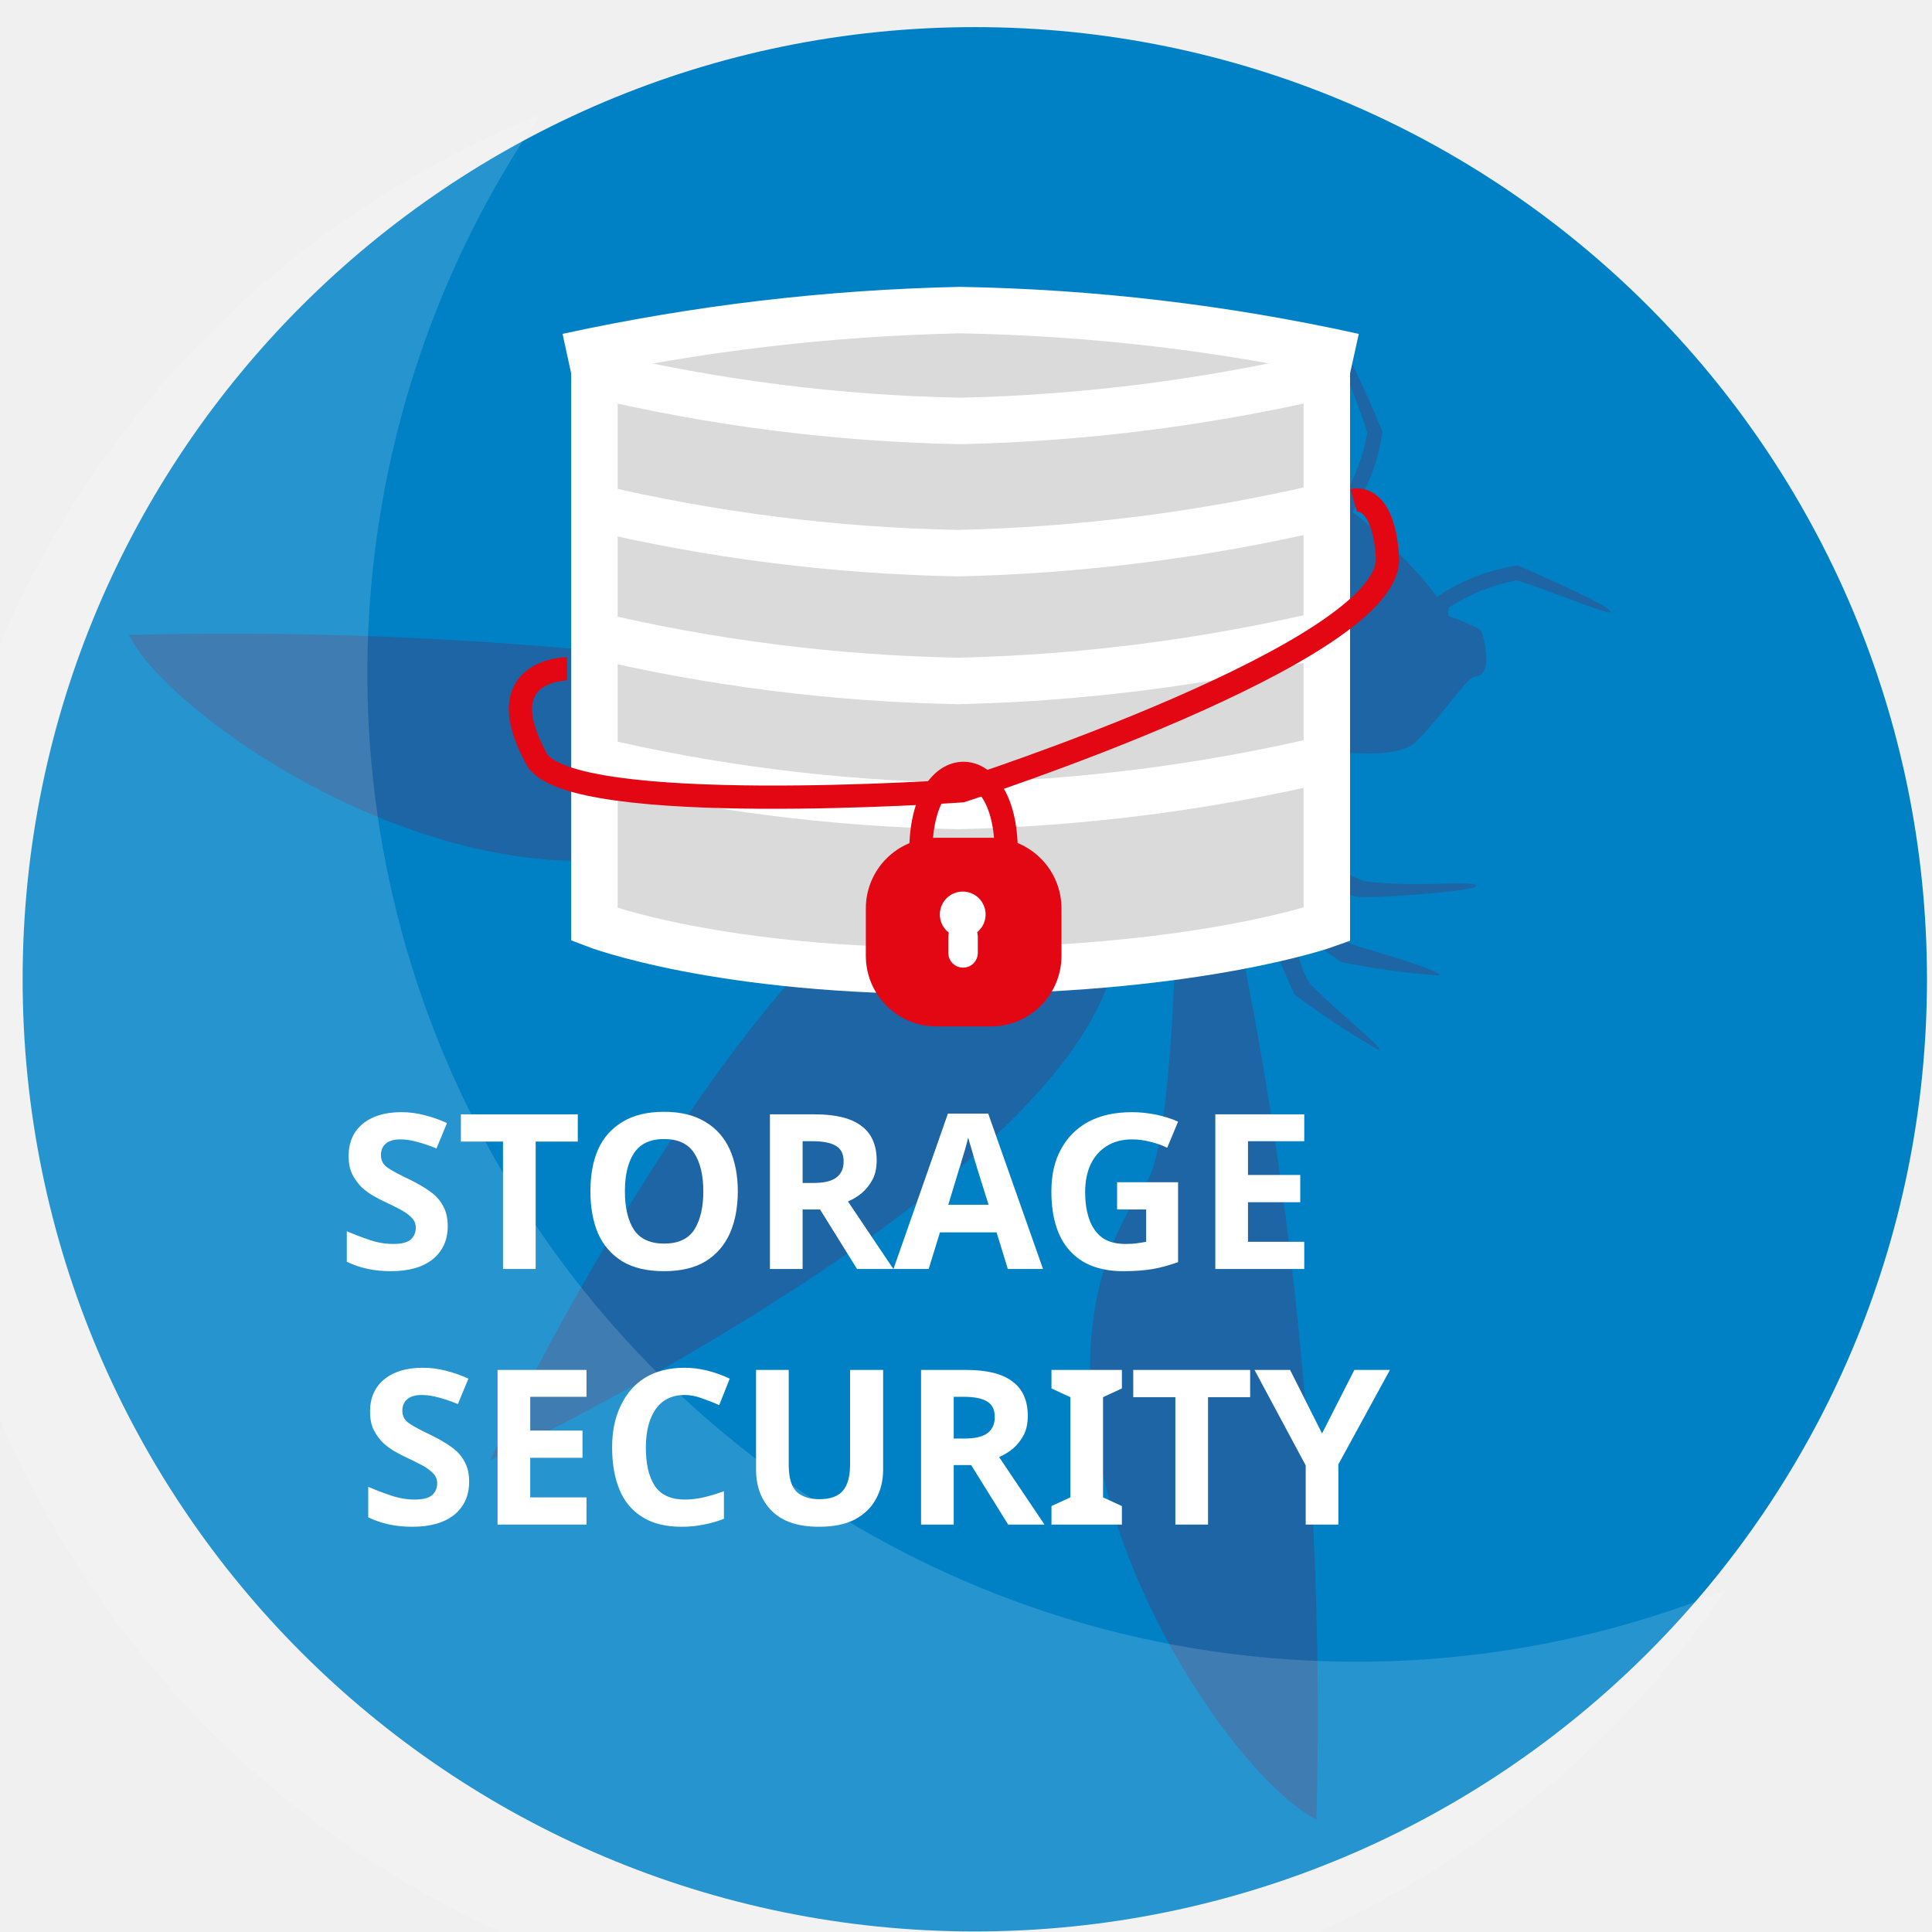
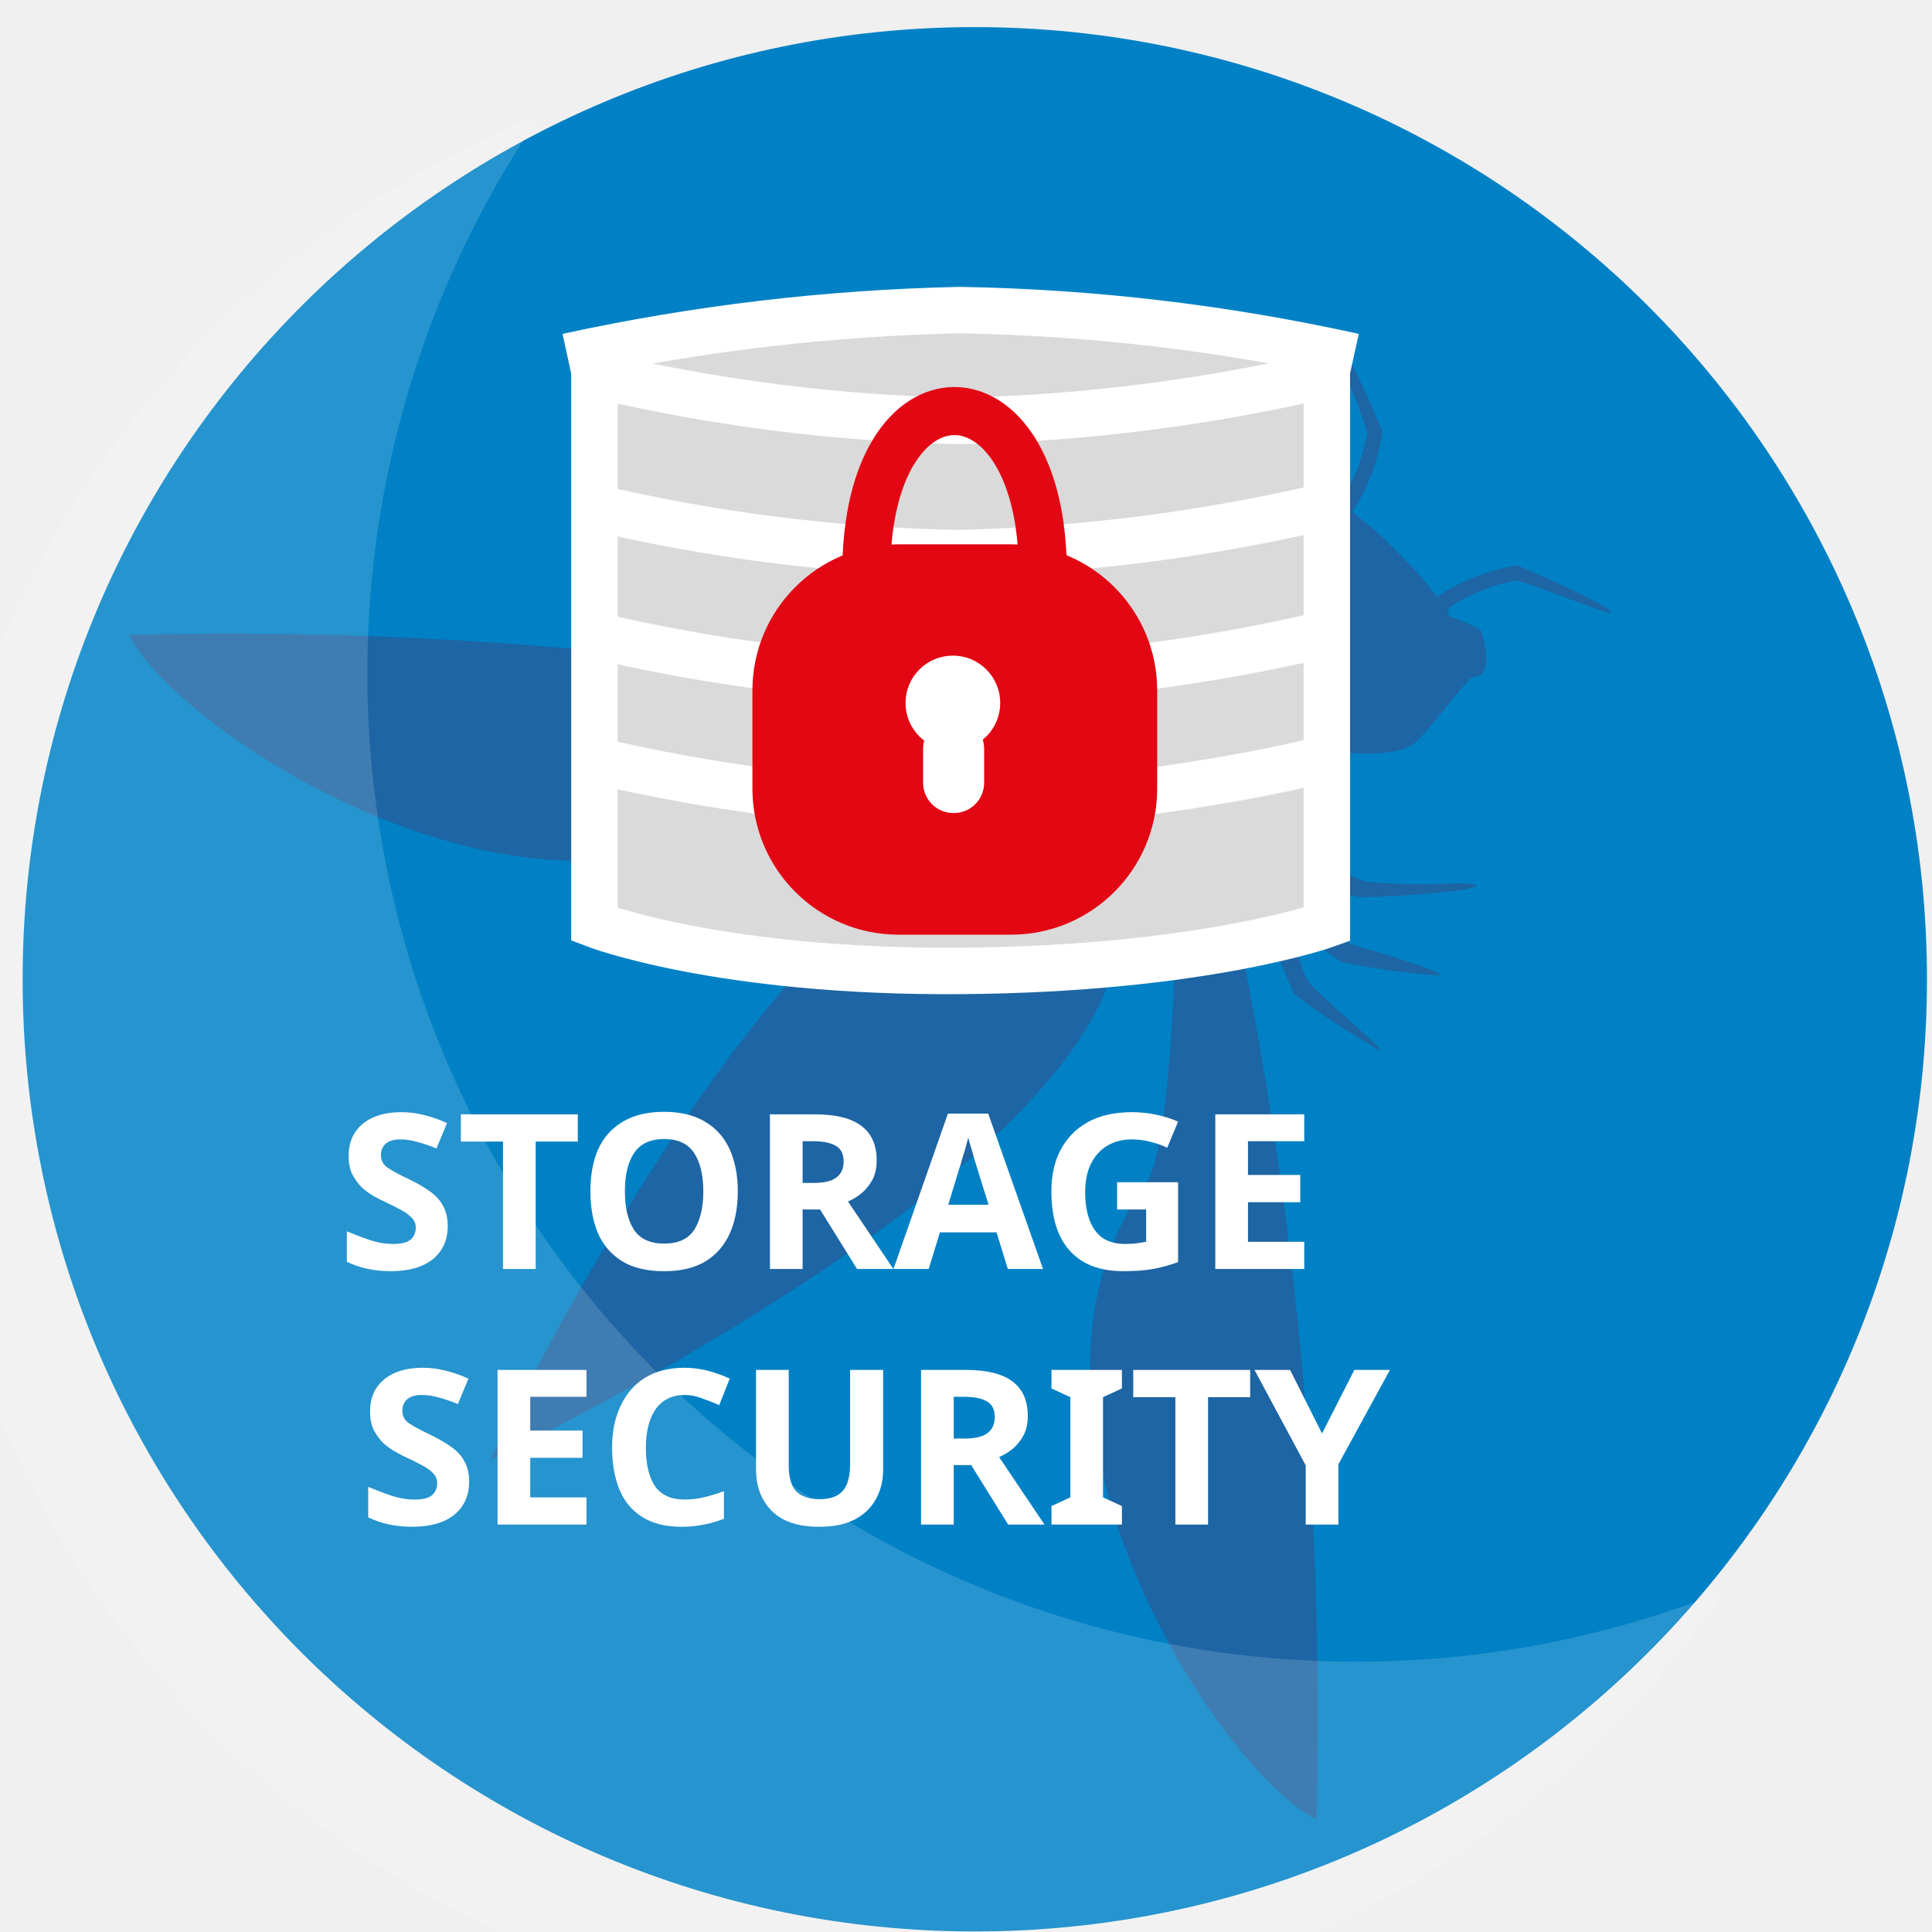
<svg xmlns="http://www.w3.org/2000/svg" viewBox="0 0 83.15 83.15" version="1.1" id="svg441" width="2.2cm" height="2.2cm">
  <defs id="defs393">
    <style id="style388">.cls-1,.cls-11{fill:none;}.cls-2{clip-path:url(#clip-path);}.cls-3{fill:#0081c5;stroke:#0081c5;stroke-width:10px;}.cls-10,.cls-11,.cls-12,.cls-13,.cls-3,.cls-9{stroke-miterlimit:10;}.cls-4{fill:#1d65a4;}.cls-12,.cls-13,.cls-5,.cls-7{fill:#fff;}.cls-5{opacity:0.15;}.cls-6{fill:#1d1d1b;}.cls-7{font-size:12px;font-family:Hind-Bold, Hind;font-weight:700;}.cls-8,.cls-9{fill:#dadada;}.cls-12,.cls-13,.cls-9{stroke:#fff;}.cls-9{stroke-width:2px;}.cls-10{fill:#e30613;}.cls-10,.cls-11{stroke:#e30613;}.cls-12{stroke-width:0.75px;}.cls-13{stroke-width:0.5px;}</style>
    <clipPath id="clip-path">
      <circle class="cls-1" cx="94.95" cy="42.69" r="41.1" id="circle390" style="fill:none" />
    </clipPath>
  </defs>
  <g id="Ebene_2" data-name="Ebene 2" transform="translate(0,-4.790403)">
    <g id="Ebene_2-2" data-name="Ebene 2">
      <text id="text403" x="-53.156" y="3.827" />
      <text id="text405" x="-53.156" y="3.827" />
      <g id="g1195">
        <circle class="cls-3" cx="41.954" cy="46.937" r="35.98" id="circle397" style="fill:#0081c5;stroke:#0081c5;stroke-width:10px;stroke-miterlimit:10" />
        <path class="cls-4" d="m 60.134,28.547 a 15.38,15.38 0 0 1 1.71,1.93 8.45,8.45 0 0 1 3.48,-1.35 c 2,0.87 4,1.81 4,2 0,0.19 -3,-1.07 -4.06,-1.36 a 8.16,8.16 0 0 0 -2.89,1.16 c -0.1,0.29 0,0.39 0,0.39 a 8.61,8.61 0 0 1 1.35,0.58 c 0.19,0.38 0.38,1.54 0.1,1.83 -0.1,0.1 -0.06,0.14 -0.39,0.2 -0.33,0.06 -1.41,1.71 -2.46,2.76 -1.05,1.05 -4.79,0.23 -4.79,0.23 0,0 0.22,2.18 0.29,4.35 0.38,0.69 0.87,0.87 2.22,1.45 2.42,0.29 4.75,-0.06 4.84,0.19 0.09,0.25 -4.7,0.57 -5.12,0.48 -0.42,-0.09 -1.45,-0.48 -2.52,-0.77 a 10,10 0 0 0 2.23,2.8 c 1.93,0.58 3.86,1.16 3.86,1.36 a 32.61,32.61 0 0 1 -4.25,-0.58 24.94,24.94 0 0 1 -2.23,-1.69 c 0.25,0.74 0.45,2.23 1,2.75 1.31,1.3 3,2.61 2.85,2.73 a 33.4,33.4 0 0 1 -3.65,-2.41 c -0.69,-1.51 -1.73,-4.12 -1.73,-4.12 h -1 a 166.83,166.83 0 0 1 3.68,39.64 c -4.17,-2.09 -14.37,-17.48 -7.33,-27.39 1.18,-1.65 1.31,-12 1.31,-12 a 7.9,7.9 0 0 1 -2.29,-1 2.81,2.81 0 0 1 -0.67,0.09 c 4.43,10.17 -26.57,24.83 -26.57,24.83 0,0 14.57,-30.96 24.74,-26.52 a 2.82,2.82 0 0 1 0.09,-0.68 7.9,7.9 0 0 1 -1,-2.29 c 0,0 -10.33,0.13 -12,1.31 -9.91,7 -25.3,-3.16 -27.39,-7.33 a 167.45,167.45 0 0 1 39.65,3.71 v -1 c 0,0 -2.61,-1.05 -4.12,-1.74 a 33.4,33.4 0 0 1 -2.41,-3.65 c 0.12,-0.15 1.43,1.54 2.73,2.85 0.52,0.52 2,0.72 2.76,1 a 23.21,23.21 0 0 1 -1.7,-2.23 31,31 0 0 1 -0.61,-4.35 c 0.19,0 0.77,1.93 1.35,3.87 a 10.13,10.13 0 0 0 2.84,2.25 c -0.29,-1.07 -0.68,-2 -0.77,-2.51 -0.09,-0.51 0.23,-5.21 0.48,-5.12 0.25,0.09 -0.1,2.41 0.19,4.83 0.58,1.35 0.77,1.84 1.45,2.22 2.17,0.07 4.35,0.29 4.35,0.29 0,0 -0.81,-3.75 0.24,-4.79 1.05,-1.04 2.7,-2.13 2.75,-2.46 0.05,-0.33 0.1,-0.29 0.2,-0.38 0.29,-0.29 1.45,-0.1 1.83,0.09 a 9.05,9.05 0 0 1 0.58,1.35 c 0,0 0.1,0.1 0.39,0 a 8.16,8.16 0 0 0 1.12,-2.92 c -0.29,-1.07 -1.57,-4.05 -1.35,-4.06 0.22,-0.01 1.15,1.93 2,4 a 8.4,8.4 0 0 1 -1.29,3.46 15.38,15.38 0 0 1 1.93,1.72 z" id="path399" style="fill:#1d65a4" />
        <path class="cls-5" d="m 58.374,76.307 a 42.54,42.54 0 0 1 -35.12,-66.58 42.55,42.55 0 1 0 51,63.51 42.43,42.43 0 0 1 -15.88,3.07 z" id="path401" style="opacity:0.15;fill:#ffffff" />
        <text y="59.407" x="14.504" class="cls-7" id="text413" style="font-weight:700;font-size:9.333px;font-family:Hind-Bold, Hind;fill:#ffffff">STORAGE <tspan x="15.424" y="70.407" id="tspan411" style="font-size:9.333px">SECURITY</tspan>
        </text>
        <rect style="fill:#dadada" id="rect417" height="4.92" width="30.09" y="19.077" x="25.934" class="cls-8" />
        <path style="fill:#dadada;stroke:#ffffff;stroke-width:2px;stroke-miterlimit:10" id="path419" d="m 57.104,44.577 c 0,0 -5.33,1.92 -15.74,2 -10.41,0.08 -15.78,-2 -15.78,-2 v -23.67 a 74.29,74.29 0 0 0 15.78,2 76.59,76.59 0 0 0 15.74,-2 z" class="cls-9" />
        <path style="fill:#dadada;stroke:#ffffff;stroke-width:2px;stroke-miterlimit:10" id="path421" d="m 25.444,26.597 a 74.32,74.32 0 0 0 15.79,2 76.72,76.72 0 0 0 15.74,-2" class="cls-9" />
        <path style="fill:#dadada;stroke:#ffffff;stroke-width:2px;stroke-miterlimit:10" id="path423" d="m 25.444,32.097 a 74.32,74.32 0 0 0 15.79,2 76.72,76.72 0 0 0 15.74,-2" class="cls-9" />
        <path style="fill:#dadada;stroke:#ffffff;stroke-width:2px;stroke-miterlimit:10" id="path425" d="m 25.444,37.477 a 74.32,74.32 0 0 0 15.79,2 76.72,76.72 0 0 0 15.74,-2" class="cls-9" />
        <path style="fill:#dadada;stroke:#ffffff;stroke-width:2px;stroke-miterlimit:10" id="path427" d="m 58.264,20.137 a 85.22,85.22 0 0 0 -16.94,-2 88.06,88.06 0 0 0 -16.9,2" class="cls-9" />
-         <rect style="fill:#e30613;stroke:#e30613;stroke-miterlimit:10" id="rect429" ry="2.54" rx="2.54" height="7.12" width="7.42" y="41.347" x="37.764" class="cls-10" />
-         <path style="fill:none;stroke:#e30613;stroke-miterlimit:10" id="path431" d="m 39.634,41.427 c 0,-4.48 3.67,-4.46 3.67,0" class="cls-11" />
-         <path style="fill:none;stroke:#e30613;stroke-miterlimit:10" id="path433" d="m 24.404,33.577 c 0,0 -3.44,0 -1.31,3.88 1.41,2.55 18.29,1.37 18.29,1.37 0,0 18.61,-6 18.33,-10.06 -0.18,-2.81 -1.45,-2.44 -1.45,-2.44" class="cls-11" />
-         <circle style="fill:#ffffff;stroke:#ffffff;stroke-width:0.75px;stroke-miterlimit:10" id="circle435" r="0.61" cy="44.147" cx="41.434" class="cls-12" />
-         <rect style="fill:#ffffff;stroke:#ffffff;stroke-width:0.5px;stroke-miterlimit:10" id="rect437" ry="0.38" rx="0.38" height="1.47" width="0.77" y="44.717" x="41.064" class="cls-13" />
+         <g id="g5565" transform="translate(0.42525,1.27575)">
+           <rect class="cls-10" x="32.992" y="27.976" width="15.352" height="14.731" rx="5.255" ry="5.255" id="rect429" style="fill:#e30613;stroke:#e30613;stroke-width:2.069;stroke-miterlimit:10" />
+           <path class="cls-11" d="m 36.861,28.142 c 0,-9.269 7.593,-9.228 7.593,0" id="path431" style="fill:none;stroke:#e30613;stroke-width:2.069;stroke-miterlimit:10" />
+           <circle class="cls-12" cx="40.585" cy="33.769" r="1.262" id="circle435" style="fill:#ffffff;stroke:#ffffff;stroke-width:1.552px;stroke-miterlimit:10" />
+           <rect class="cls-13" x="39.82" y="34.949" width="1.593" height="3.041" rx="0.786" ry="0.786" id="rect437" style="fill:#ffffff;stroke:#ffffff;stroke-width:1.034px;stroke-miterlimit:10" />
+         </g>
      </g>
    </g>
  </g>
</svg>
